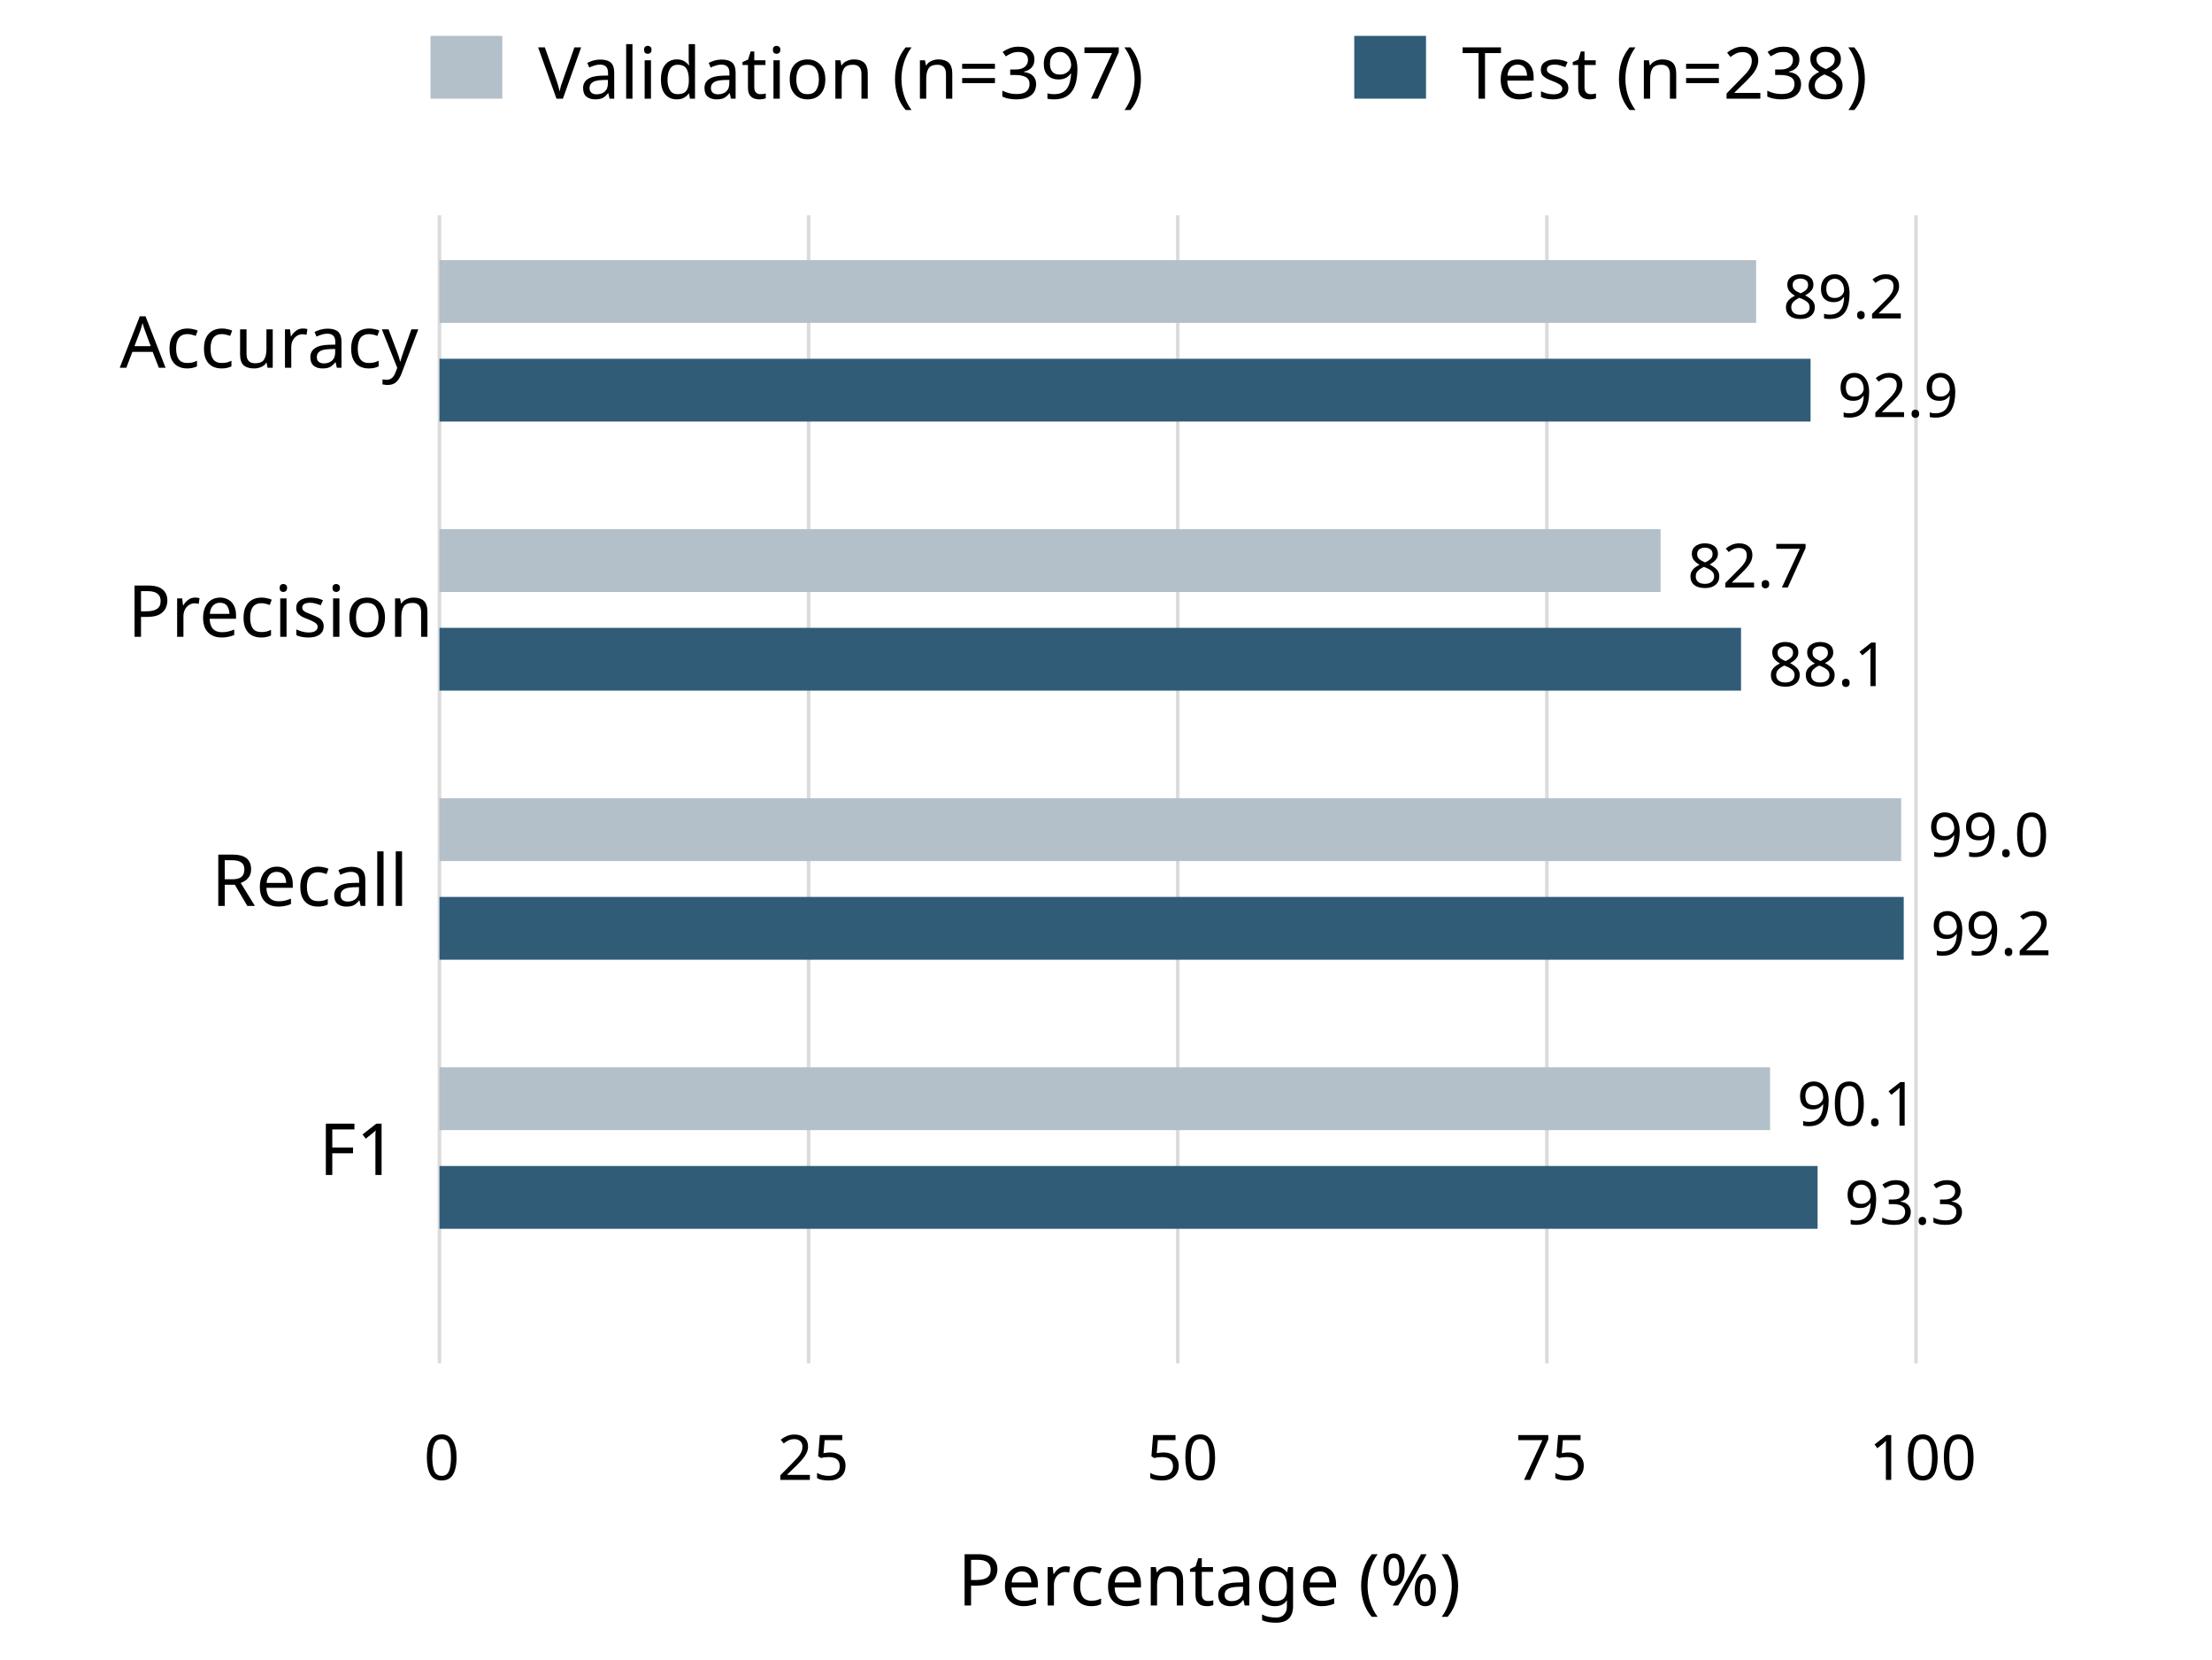
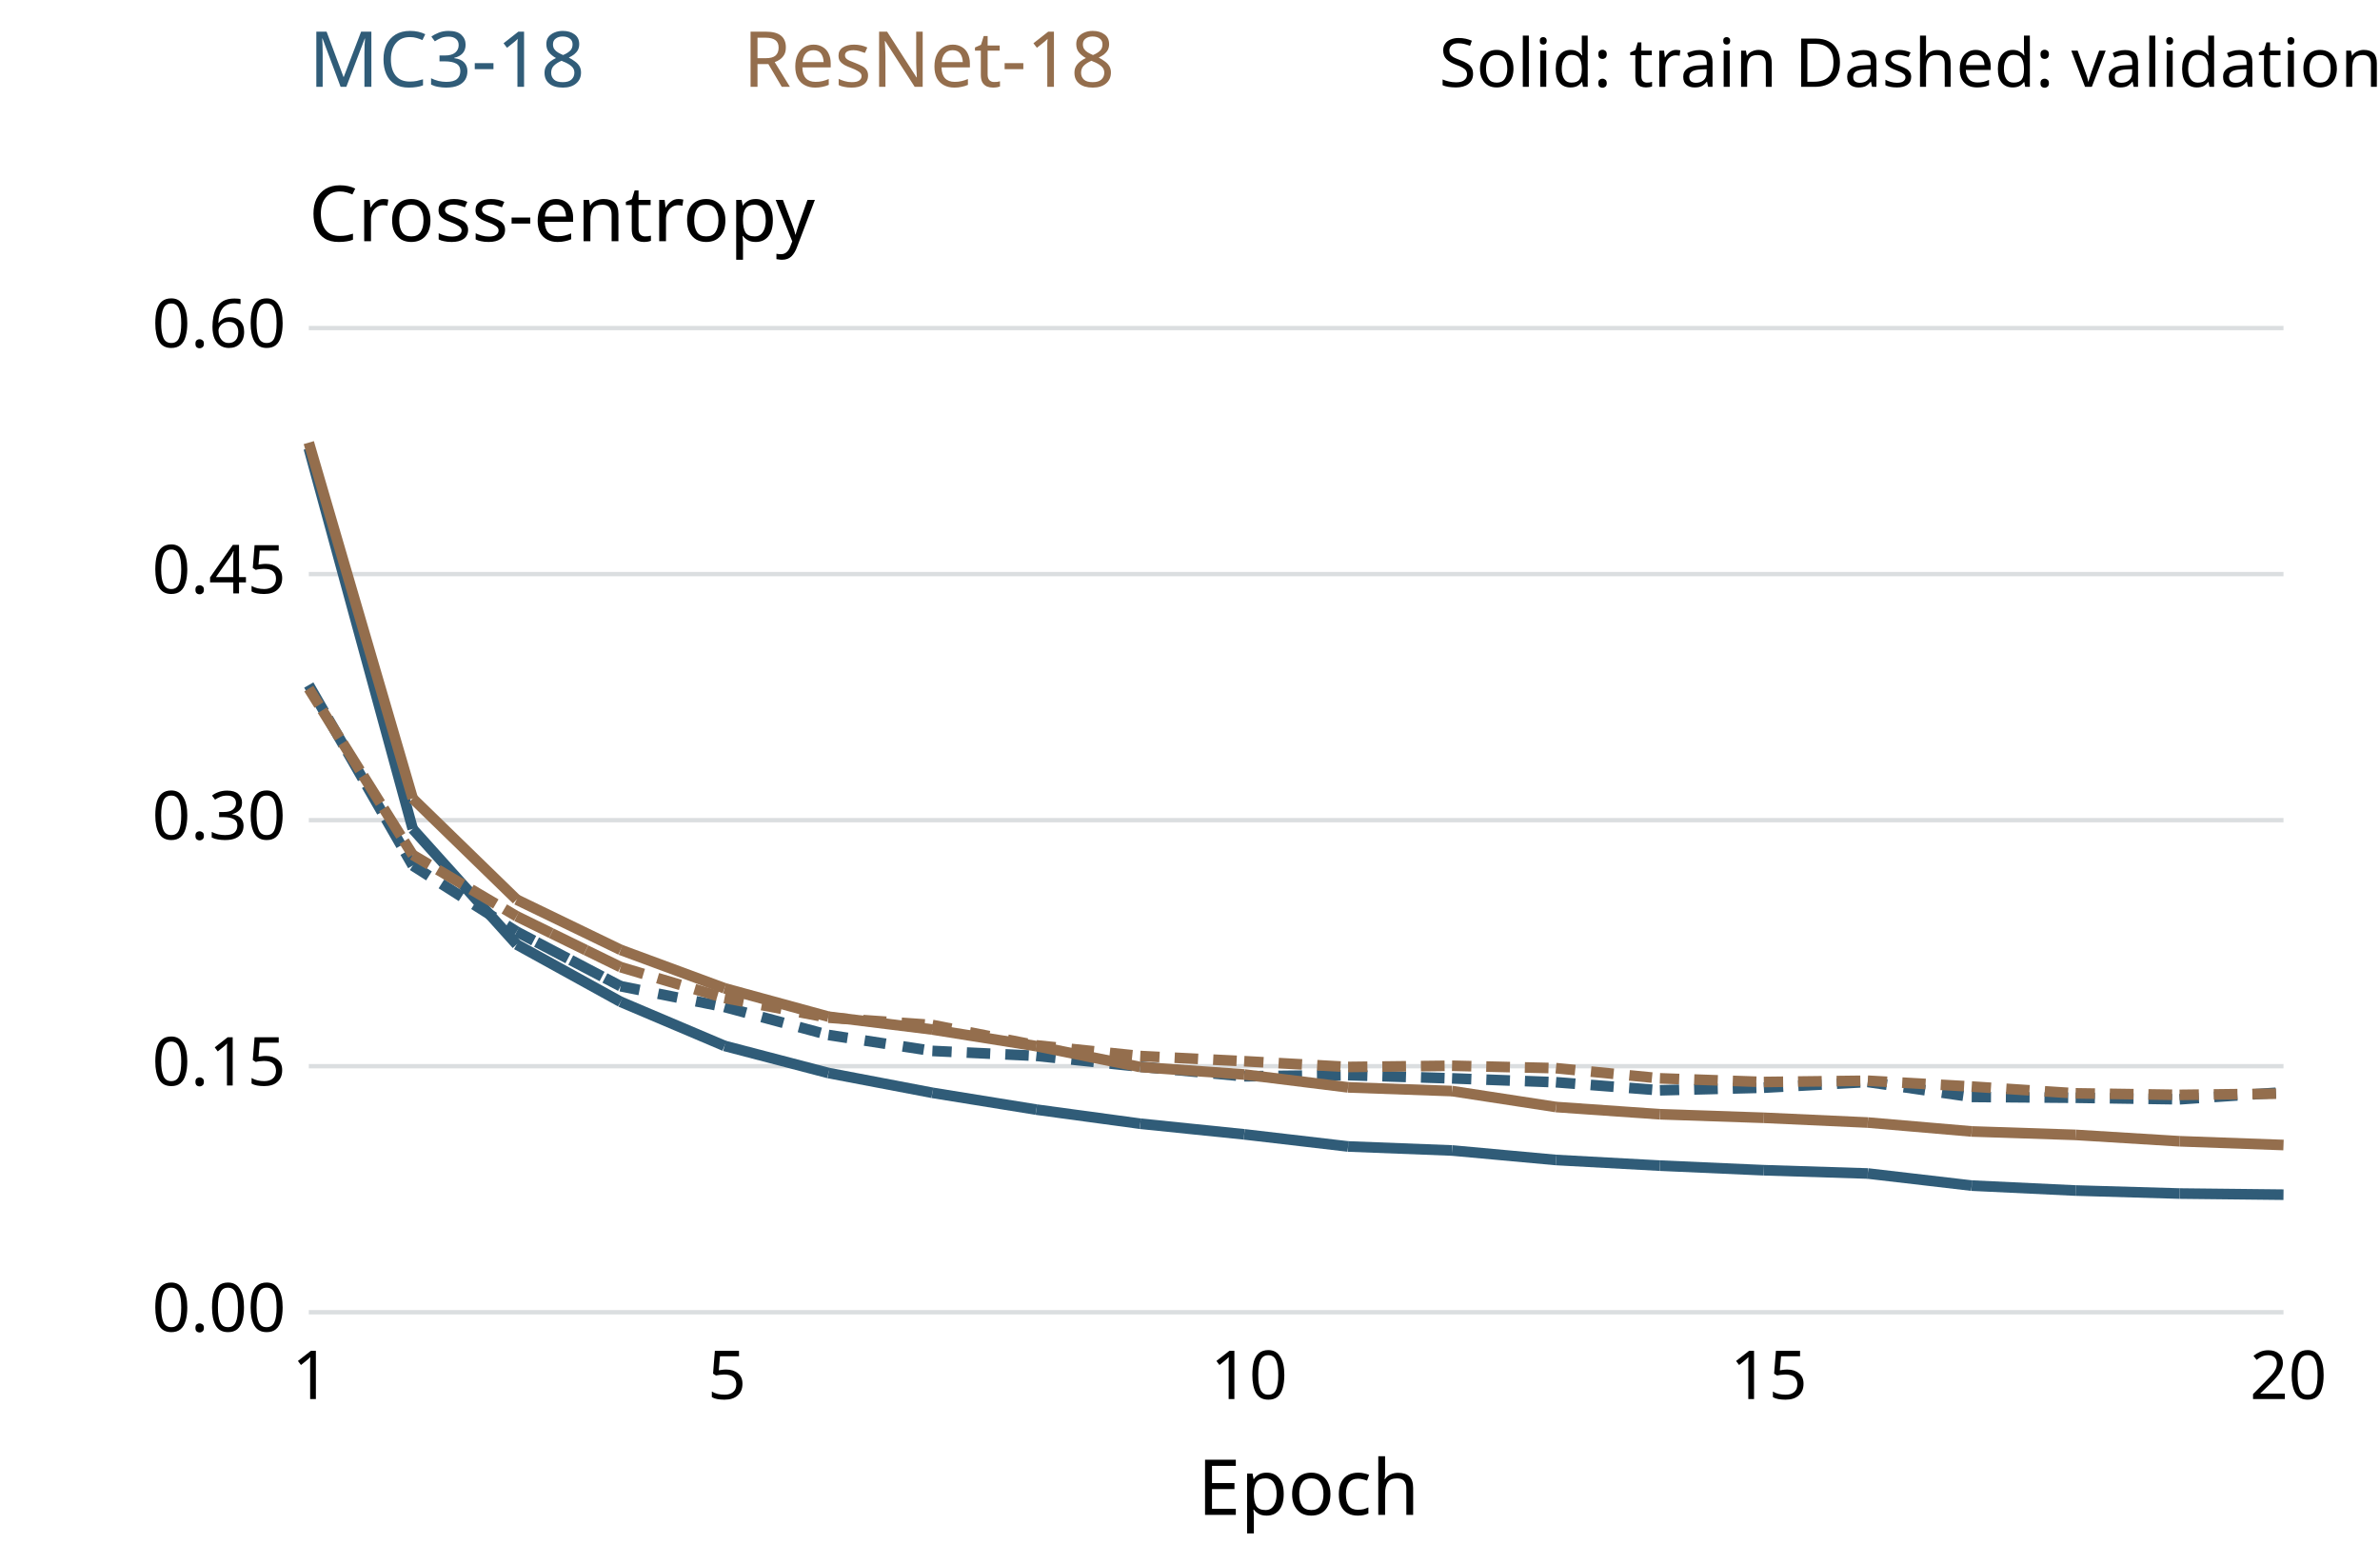
- <svg xmlns="http://www.w3.org/2000/svg" width="246.638" height="185" preserveAspectRatio="xMinYMin meet" viewBox="0 0 246 185" version="1.0" fill-rule="evenodd">
+ <svg xmlns="http://www.w3.org/2000/svg" width="246.638" height="160" preserveAspectRatio="xMinYMin meet" viewBox="0 0 246 160" version="1.0" fill-rule="evenodd">
  <clipPath id="clip">
-     <rect x="0" y="0" width="246.638" height="185" />
+     <rect x="0" y="0" width="246.638" height="160" />
  </clipPath>
-   <g id="group" transform="scale(1,-1) translate(0,-185)" style="clip-path: url(#clip)">
+   <g id="group" transform="scale(1,-1) translate(0,-160)" style="clip-path: url(#clip)">
    <g transform="">
-       <path d="M 49,33 L 49,161 Z" style="stroke: rgb(86%,86%,86%); stroke-linecap: butt; stroke-width: 0.4;" />
-       <text x="47.25" y="20" style="font-family: Times-Roman; font-size: 7px;fill: rgb(0%,0%,0%); stroke:none;" transform="translate(0,40) scale(1,-1)">0</text>
-       <path d="M 90.159,33 L 90.159,161 Z" style="stroke: rgb(86%,86%,86%); stroke-linecap: butt; stroke-width: 0.4;" />
-       <text x="86.659" y="20" style="font-family: Times-Roman; font-size: 7px;fill: rgb(0%,0%,0%); stroke:none;" transform="translate(0,40) scale(1,-1)">25</text>
-       <path d="M 131.319,33 L 131.319,161 Z" style="stroke: rgb(86%,86%,86%); stroke-linecap: butt; stroke-width: 0.4;" />
-       <text x="127.819" y="20" style="font-family: Times-Roman; font-size: 7px;fill: rgb(0%,0%,0%); stroke:none;" transform="translate(0,40) scale(1,-1)">50</text>
-       <path d="M 172.478,33 L 172.478,161 Z" style="stroke: rgb(86%,86%,86%); stroke-linecap: butt; stroke-width: 0.4;" />
-       <text x="168.978" y="20" style="font-family: Times-Roman; font-size: 7px;fill: rgb(0%,0%,0%); stroke:none;" transform="translate(0,40) scale(1,-1)">75</text>
-       <path d="M 213.638,33 L 213.638,161 Z" style="stroke: rgb(86%,86%,86%); stroke-linecap: butt; stroke-width: 0.4;" />
-       <text x="208.388" y="20" style="font-family: Times-Roman; font-size: 7px;fill: rgb(0%,0%,0%); stroke:none;" transform="translate(0,40) scale(1,-1)">100</text>
-       <text x="13.352" y="144" style="font-family: Times-Roman; font-size: 8px;fill: rgb(0%,0%,0%); stroke:none;" transform="translate(0,288) scale(1,-1)">Accuracy</text>
-       <rect x="49" y="149" width="146.806" height="7" style="stroke: none; stroke-linecap: butt; stroke-width: 1; fill: rgb(70%,75%,79%); fill-rule: evenodd;" />
-       <text x="198.806" y="149.5" style="font-family: Times-Roman; font-size: 6.8px;fill: rgb(0%,0%,0%); stroke:none;" transform="translate(0,299) scale(1,-1)">89.2</text>
-       <rect x="49" y="138" width="152.878" height="7" style="stroke: none; stroke-linecap: butt; stroke-width: 1; fill: rgb(19%,36%,47%); fill-rule: evenodd;" />
-       <text x="204.878" y="138.5" style="font-family: Times-Roman; font-size: 6.8px;fill: rgb(0%,0%,0%); stroke:none;" transform="translate(0,277) scale(1,-1)">92.9</text>
-       <text x="14.224" y="114" style="font-family: Times-Roman; font-size: 8px;fill: rgb(0%,0%,0%); stroke:none;" transform="translate(0,228) scale(1,-1)">Precision</text>
-       <rect x="49" y="119" width="136.156" height="7" style="stroke: none; stroke-linecap: butt; stroke-width: 1; fill: rgb(70%,75%,79%); fill-rule: evenodd;" />
-       <text x="188.156" y="119.5" style="font-family: Times-Roman; font-size: 6.8px;fill: rgb(0%,0%,0%); stroke:none;" transform="translate(0,239) scale(1,-1)">82.7</text>
-       <rect x="49" y="108" width="145.125" height="7" style="stroke: none; stroke-linecap: butt; stroke-width: 1; fill: rgb(19%,36%,47%); fill-rule: evenodd;" />
-       <text x="197.125" y="108.5" style="font-family: Times-Roman; font-size: 6.8px;fill: rgb(0%,0%,0%); stroke:none;" transform="translate(0,217) scale(1,-1)">88.1</text>
-       <text x="23.56" y="84" style="font-family: Times-Roman; font-size: 8px;fill: rgb(0%,0%,0%); stroke:none;" transform="translate(0,168) scale(1,-1)">Recall</text>
-       <rect x="49" y="89" width="162.975" height="7" style="stroke: none; stroke-linecap: butt; stroke-width: 1; fill: rgb(70%,75%,79%); fill-rule: evenodd;" />
-       <text x="214.975" y="89.5" style="font-family: Times-Roman; font-size: 6.8px;fill: rgb(0%,0%,0%); stroke:none;" transform="translate(0,179) scale(1,-1)">99.0</text>
-       <rect x="49" y="78" width="163.266" height="7" style="stroke: none; stroke-linecap: butt; stroke-width: 1; fill: rgb(19%,36%,47%); fill-rule: evenodd;" />
-       <text x="215.266" y="78.5" style="font-family: Times-Roman; font-size: 6.8px;fill: rgb(0%,0%,0%); stroke:none;" transform="translate(0,157) scale(1,-1)">99.2</text>
-       <text x="35.552" y="54" style="font-family: Times-Roman; font-size: 8px;fill: rgb(0%,0%,0%); stroke:none;" transform="translate(0,108) scale(1,-1)">F1</text>
-       <rect x="49" y="59" width="148.363" height="7" style="stroke: none; stroke-linecap: butt; stroke-width: 1; fill: rgb(70%,75%,79%); fill-rule: evenodd;" />
-       <text x="200.363" y="59.5" style="font-family: Times-Roman; font-size: 6.8px;fill: rgb(0%,0%,0%); stroke:none;" transform="translate(0,119) scale(1,-1)">90.1</text>
-       <rect x="49" y="48" width="153.662" height="7" style="stroke: none; stroke-linecap: butt; stroke-width: 1; fill: rgb(19%,36%,47%); fill-rule: evenodd;" />
-       <text x="205.662" y="48.5" style="font-family: Times-Roman; font-size: 6.8px;fill: rgb(0%,0%,0%); stroke:none;" transform="translate(0,97) scale(1,-1)">93.3</text>
-       <rect x="48" y="174" width="8" height="7" style="stroke: none; stroke-linecap: butt; stroke-width: 1; fill: rgb(70%,75%,79%); fill-rule: evenodd;" />
-       <text x="60" y="174" style="font-family: Times-Roman; font-size: 8px;fill: rgb(0%,0%,0%); stroke:none;" transform="translate(0,348) scale(1,-1)">Validation (n=397)</text>
-       <rect x="151" y="174" width="8" height="7" style="stroke: none; stroke-linecap: butt; stroke-width: 1; fill: rgb(19%,36%,47%); fill-rule: evenodd;" />
-       <text x="163" y="174" style="font-family: Times-Roman; font-size: 8px;fill: rgb(0%,0%,0%); stroke:none;" transform="translate(0,348) scale(1,-1)">Test (n=238)</text>
-       <text x="106.775" y="6" style="font-family: Times-Roman; font-size: 8px;fill: rgb(0%,0%,0%); stroke:none;" transform="translate(0,12) scale(1,-1)">Percentage (%)</text>
+       <path d="M 32,24 L 236.638,24 Z" style="stroke: rgb(86%,87%,88%); stroke-linecap: butt; stroke-width: 0.45;" />
+       <text x="15.75" y="22.0" style="font-family: Times-Roman; font-size: 7px;fill: rgb(0%,0%,0%); stroke:none;" transform="translate(0,44) scale(1,-1)">0.00</text>
+       <path d="M 32,49.5 L 236.638,49.5 Z" style="stroke: rgb(86%,87%,88%); stroke-linecap: butt; stroke-width: 0.45;" />
+       <text x="15.75" y="47.5" style="font-family: Times-Roman; font-size: 7px;fill: rgb(0%,0%,0%); stroke:none;" transform="translate(0,95) scale(1,-1)">0.15</text>
+       <path d="M 32,75 L 236.638,75 Z" style="stroke: rgb(86%,87%,88%); stroke-linecap: butt; stroke-width: 0.45;" />
+       <text x="15.75" y="73.0" style="font-family: Times-Roman; font-size: 7px;fill: rgb(0%,0%,0%); stroke:none;" transform="translate(0,146) scale(1,-1)">0.30</text>
+       <path d="M 32,100.5 L 236.638,100.5 Z" style="stroke: rgb(86%,87%,88%); stroke-linecap: butt; stroke-width: 0.45;" />
+       <text x="15.75" y="98.5" style="font-family: Times-Roman; font-size: 7px;fill: rgb(0%,0%,0%); stroke:none;" transform="translate(0,197) scale(1,-1)">0.45</text>
+       <path d="M 32,126 L 236.638,126 Z" style="stroke: rgb(86%,87%,88%); stroke-linecap: butt; stroke-width: 0.45;" />
+       <text x="15.75" y="124.0" style="font-family: Times-Roman; font-size: 7px;fill: rgb(0%,0%,0%); stroke:none;" transform="translate(0,248) scale(1,-1)">0.60</text>
+       <text x="30.25" y="15" style="font-family: Times-Roman; font-size: 7px;fill: rgb(0%,0%,0%); stroke:none;" transform="translate(0,30) scale(1,-1)">1</text>
+       <text x="73.332" y="15" style="font-family: Times-Roman; font-size: 7px;fill: rgb(0%,0%,0%); stroke:none;" transform="translate(0,30) scale(1,-1)">5</text>
+       <text x="125.434" y="15" style="font-family: Times-Roman; font-size: 7px;fill: rgb(0%,0%,0%); stroke:none;" transform="translate(0,30) scale(1,-1)">10</text>
+       <text x="179.286" y="15" style="font-family: Times-Roman; font-size: 7px;fill: rgb(0%,0%,0%); stroke:none;" transform="translate(0,30) scale(1,-1)">15</text>
+       <text x="233.138" y="15" style="font-family: Times-Roman; font-size: 7px;fill: rgb(0%,0%,0%); stroke:none;" transform="translate(0,30) scale(1,-1)">20</text>
+       <path d="M 32,113.543 L 42.77,74.088 Z" style="stroke: rgb(19%,36%,47%); stroke-linecap: butt; stroke-width: 1.1;" />
+       <path d="M 42.77,74.088 L 53.541,62.116 Z" style="stroke: rgb(19%,36%,47%); stroke-linecap: butt; stroke-width: 1.1;" />
+       <path d="M 53.541,62.116 L 64.311,56.174 Z" style="stroke: rgb(19%,36%,47%); stroke-linecap: butt; stroke-width: 1.1;" />
+       <path d="M 64.311,56.174 L 75.082,51.606 Z" style="stroke: rgb(19%,36%,47%); stroke-linecap: butt; stroke-width: 1.1;" />
+       <path d="M 75.082,51.606 L 85.852,48.793 Z" style="stroke: rgb(19%,36%,47%); stroke-linecap: butt; stroke-width: 1.1;" />
+       <path d="M 85.852,48.793 L 96.622,46.741 Z" style="stroke: rgb(19%,36%,47%); stroke-linecap: butt; stroke-width: 1.1;" />
+       <path d="M 96.622,46.741 L 107.393,45.001 Z" style="stroke: rgb(19%,36%,47%); stroke-linecap: butt; stroke-width: 1.1;" />
+       <path d="M 107.393,45.001 L 118.163,43.539 Z" style="stroke: rgb(19%,36%,47%); stroke-linecap: butt; stroke-width: 1.1;" />
+       <path d="M 118.163,43.539 L 128.934,42.437 Z" style="stroke: rgb(19%,36%,47%); stroke-linecap: butt; stroke-width: 1.1;" />
+       <path d="M 128.934,42.437 L 139.704,41.181 Z" style="stroke: rgb(19%,36%,47%); stroke-linecap: butt; stroke-width: 1.1;" />
+       <path d="M 139.704,41.181 L 150.475,40.765 Z" style="stroke: rgb(19%,36%,47%); stroke-linecap: butt; stroke-width: 1.1;" />
+       <path d="M 150.475,40.765 L 161.245,39.78 Z" style="stroke: rgb(19%,36%,47%); stroke-linecap: butt; stroke-width: 1.1;" />
+       <path d="M 161.245,39.78 L 172.015,39.195 Z" style="stroke: rgb(19%,36%,47%); stroke-linecap: butt; stroke-width: 1.1;" />
+       <path d="M 172.015,39.195 L 182.786,38.719 Z" style="stroke: rgb(19%,36%,47%); stroke-linecap: butt; stroke-width: 1.1;" />
+       <path d="M 182.786,38.719 L 193.556,38.379 Z" style="stroke: rgb(19%,36%,47%); stroke-linecap: butt; stroke-width: 1.1;" />
+       <path d="M 193.556,38.379 L 204.327,37.125 Z" style="stroke: rgb(19%,36%,47%); stroke-linecap: butt; stroke-width: 1.1;" />
+       <path d="M 204.327,37.125 L 215.097,36.614 Z" style="stroke: rgb(19%,36%,47%); stroke-linecap: butt; stroke-width: 1.1;" />
+       <path d="M 215.097,36.614 L 225.867,36.302 Z" style="stroke: rgb(19%,36%,47%); stroke-linecap: butt; stroke-width: 1.1;" />
+       <path d="M 225.867,36.302 L 236.638,36.185 Z" style="stroke: rgb(19%,36%,47%); stroke-linecap: butt; stroke-width: 1.1;" />
+       <path d="M 32,89.006 L 42.77,70.295 Z" style="stroke: rgb(19%,36%,47%); stroke-linecap: butt; stroke-width: 1.1; stroke-dasharray: 2, 2;" />
+       <path d="M 42.77,70.295 L 53.541,63.445 Z" style="stroke: rgb(19%,36%,47%); stroke-linecap: butt; stroke-width: 1.1; stroke-dasharray: 2, 2;" />
+       <path d="M 53.541,63.445 L 64.311,57.789 Z" style="stroke: rgb(19%,36%,47%); stroke-linecap: butt; stroke-width: 1.1; stroke-dasharray: 2, 2;" />
+       <path d="M 64.311,57.789 L 75.082,55.639 Z" style="stroke: rgb(19%,36%,47%); stroke-linecap: butt; stroke-width: 1.1; stroke-dasharray: 2, 2;" />
+       <path d="M 75.082,55.639 L 85.852,52.736 Z" style="stroke: rgb(19%,36%,47%); stroke-linecap: butt; stroke-width: 1.1; stroke-dasharray: 2, 2;" />
+       <path d="M 85.852,52.736 L 96.622,51.083 Z" style="stroke: rgb(19%,36%,47%); stroke-linecap: butt; stroke-width: 1.1; stroke-dasharray: 2, 2;" />
+       <path d="M 96.622,51.083 L 107.393,50.573 Z" style="stroke: rgb(19%,36%,47%); stroke-linecap: butt; stroke-width: 1.1; stroke-dasharray: 2, 2;" />
+       <path d="M 107.393,50.573 L 118.163,49.449 Z" style="stroke: rgb(19%,36%,47%); stroke-linecap: butt; stroke-width: 1.1; stroke-dasharray: 2, 2;" />
+       <path d="M 118.163,49.449 L 128.934,48.455 Z" style="stroke: rgb(19%,36%,47%); stroke-linecap: butt; stroke-width: 1.1; stroke-dasharray: 2, 2;" />
+       <path d="M 128.934,48.455 L 139.704,48.574 Z" style="stroke: rgb(19%,36%,47%); stroke-linecap: butt; stroke-width: 1.1; stroke-dasharray: 2, 2;" />
+       <path d="M 139.704,48.574 L 150.475,48.239 Z" style="stroke: rgb(19%,36%,47%); stroke-linecap: butt; stroke-width: 1.1; stroke-dasharray: 2, 2;" />
+       <path d="M 150.475,48.239 L 161.245,47.837 Z" style="stroke: rgb(19%,36%,47%); stroke-linecap: butt; stroke-width: 1.1; stroke-dasharray: 2, 2;" />
+       <path d="M 161.245,47.837 L 172.015,47.002 Z" style="stroke: rgb(19%,36%,47%); stroke-linecap: butt; stroke-width: 1.1; stroke-dasharray: 2, 2;" />
+       <path d="M 172.015,47.002 L 182.786,47.274 Z" style="stroke: rgb(19%,36%,47%); stroke-linecap: butt; stroke-width: 1.1; stroke-dasharray: 2, 2;" />
+       <path d="M 182.786,47.274 L 193.556,47.866 Z" style="stroke: rgb(19%,36%,47%); stroke-linecap: butt; stroke-width: 1.1; stroke-dasharray: 2, 2;" />
+       <path d="M 193.556,47.866 L 204.327,46.316 Z" style="stroke: rgb(19%,36%,47%); stroke-linecap: butt; stroke-width: 1.1; stroke-dasharray: 2, 2;" />
+       <path d="M 204.327,46.316 L 215.097,46.23 Z" style="stroke: rgb(19%,36%,47%); stroke-linecap: butt; stroke-width: 1.1; stroke-dasharray: 2, 2;" />
+       <path d="M 215.097,46.23 L 225.867,46.071 Z" style="stroke: rgb(19%,36%,47%); stroke-linecap: butt; stroke-width: 1.1; stroke-dasharray: 2, 2;" />
+       <path d="M 225.867,46.071 L 236.638,46.797 Z" style="stroke: rgb(19%,36%,47%); stroke-linecap: butt; stroke-width: 1.1; stroke-dasharray: 2, 2;" />
+       <path d="M 32,114.128 L 42.77,77.243 Z" style="stroke: rgb(58%,43%,30%); stroke-linecap: butt; stroke-width: 1.1;" />
+       <path d="M 42.77,77.243 L 53.541,66.764 Z" style="stroke: rgb(58%,43%,30%); stroke-linecap: butt; stroke-width: 1.1;" />
+       <path d="M 53.541,66.764 L 64.311,61.558 Z" style="stroke: rgb(58%,43%,30%); stroke-linecap: butt; stroke-width: 1.1;" />
+       <path d="M 64.311,61.558 L 75.082,57.576 Z" style="stroke: rgb(58%,43%,30%); stroke-linecap: butt; stroke-width: 1.1;" />
+       <path d="M 75.082,57.576 L 85.852,54.633 Z" style="stroke: rgb(58%,43%,30%); stroke-linecap: butt; stroke-width: 1.1;" />
+       <path d="M 85.852,54.633 L 96.622,53.3 Z" style="stroke: rgb(58%,43%,30%); stroke-linecap: butt; stroke-width: 1.1;" />
+       <path d="M 96.622,53.3 L 107.393,51.581 Z" style="stroke: rgb(58%,43%,30%); stroke-linecap: butt; stroke-width: 1.1;" />
+       <path d="M 107.393,51.581 L 118.163,49.414 Z" style="stroke: rgb(58%,43%,30%); stroke-linecap: butt; stroke-width: 1.1;" />
+       <path d="M 118.163,49.414 L 128.934,48.64 Z" style="stroke: rgb(58%,43%,30%); stroke-linecap: butt; stroke-width: 1.1;" />
+       <path d="M 128.934,48.64 L 139.704,47.305 Z" style="stroke: rgb(58%,43%,30%); stroke-linecap: butt; stroke-width: 1.1;" />
+       <path d="M 139.704,47.305 L 150.475,46.923 Z" style="stroke: rgb(58%,43%,30%); stroke-linecap: butt; stroke-width: 1.1;" />
+       <path d="M 150.475,46.923 L 161.245,45.27 Z" style="stroke: rgb(58%,43%,30%); stroke-linecap: butt; stroke-width: 1.1;" />
+       <path d="M 161.245,45.27 L 172.015,44.52 Z" style="stroke: rgb(58%,43%,30%); stroke-linecap: butt; stroke-width: 1.1;" />
+       <path d="M 172.015,44.52 L 182.786,44.153 Z" style="stroke: rgb(58%,43%,30%); stroke-linecap: butt; stroke-width: 1.1;" />
+       <path d="M 182.786,44.153 L 193.556,43.661 Z" style="stroke: rgb(58%,43%,30%); stroke-linecap: butt; stroke-width: 1.1;" />
+       <path d="M 193.556,43.661 L 204.327,42.738 Z" style="stroke: rgb(58%,43%,30%); stroke-linecap: butt; stroke-width: 1.1;" />
+       <path d="M 204.327,42.738 L 215.097,42.381 Z" style="stroke: rgb(58%,43%,30%); stroke-linecap: butt; stroke-width: 1.1;" />
+       <path d="M 215.097,42.381 L 225.867,41.72 Z" style="stroke: rgb(58%,43%,30%); stroke-linecap: butt; stroke-width: 1.1;" />
+       <path d="M 225.867,41.72 L 236.638,41.331 Z" style="stroke: rgb(58%,43%,30%); stroke-linecap: butt; stroke-width: 1.1;" />
+       <path d="M 32,88.632 L 42.77,71.399 Z" style="stroke: rgb(58%,43%,30%); stroke-linecap: butt; stroke-width: 1.1; stroke-dasharray: 2, 2;" />
+       <path d="M 42.77,71.399 L 53.541,65.039 Z" style="stroke: rgb(58%,43%,30%); stroke-linecap: butt; stroke-width: 1.1; stroke-dasharray: 2, 2;" />
+       <path d="M 53.541,65.039 L 64.311,59.768 Z" style="stroke: rgb(58%,43%,30%); stroke-linecap: butt; stroke-width: 1.1; stroke-dasharray: 2, 2;" />
+       <path d="M 64.311,59.768 L 75.082,56.568 Z" style="stroke: rgb(58%,43%,30%); stroke-linecap: butt; stroke-width: 1.1; stroke-dasharray: 2, 2;" />
+       <path d="M 75.082,56.568 L 85.852,54.528 Z" style="stroke: rgb(58%,43%,30%); stroke-linecap: butt; stroke-width: 1.1; stroke-dasharray: 2, 2;" />
+       <path d="M 85.852,54.528 L 96.622,53.771 Z" style="stroke: rgb(58%,43%,30%); stroke-linecap: butt; stroke-width: 1.1; stroke-dasharray: 2, 2;" />
+       <path d="M 96.622,53.771 L 107.393,51.66 Z" style="stroke: rgb(58%,43%,30%); stroke-linecap: butt; stroke-width: 1.1; stroke-dasharray: 2, 2;" />
+       <path d="M 107.393,51.66 L 118.163,50.554 Z" style="stroke: rgb(58%,43%,30%); stroke-linecap: butt; stroke-width: 1.1; stroke-dasharray: 2, 2;" />
+       <path d="M 118.163,50.554 L 128.934,50.018 Z" style="stroke: rgb(58%,43%,30%); stroke-linecap: butt; stroke-width: 1.1; stroke-dasharray: 2, 2;" />
+       <path d="M 128.934,50.018 L 139.704,49.422 Z" style="stroke: rgb(58%,43%,30%); stroke-linecap: butt; stroke-width: 1.1; stroke-dasharray: 2, 2;" />
+       <path d="M 139.704,49.422 L 150.475,49.546 Z" style="stroke: rgb(58%,43%,30%); stroke-linecap: butt; stroke-width: 1.1; stroke-dasharray: 2, 2;" />
+       <path d="M 150.475,49.546 L 161.245,49.295 Z" style="stroke: rgb(58%,43%,30%); stroke-linecap: butt; stroke-width: 1.1; stroke-dasharray: 2, 2;" />
+       <path d="M 161.245,49.295 L 172.015,48.241 Z" style="stroke: rgb(58%,43%,30%); stroke-linecap: butt; stroke-width: 1.1; stroke-dasharray: 2, 2;" />
+       <path d="M 172.015,48.241 L 182.786,47.865 Z" style="stroke: rgb(58%,43%,30%); stroke-linecap: butt; stroke-width: 1.1; stroke-dasharray: 2, 2;" />
+       <path d="M 182.786,47.865 L 193.556,47.995 Z" style="stroke: rgb(58%,43%,30%); stroke-linecap: butt; stroke-width: 1.1; stroke-dasharray: 2, 2;" />
+       <path d="M 193.556,47.995 L 204.327,47.392 Z" style="stroke: rgb(58%,43%,30%); stroke-linecap: butt; stroke-width: 1.1; stroke-dasharray: 2, 2;" />
+       <path d="M 204.327,47.392 L 215.097,46.687 Z" style="stroke: rgb(58%,43%,30%); stroke-linecap: butt; stroke-width: 1.1; stroke-dasharray: 2, 2;" />
+       <path d="M 215.097,46.687 L 225.867,46.529 Z" style="stroke: rgb(58%,43%,30%); stroke-linecap: butt; stroke-width: 1.1; stroke-dasharray: 2, 2;" />
+       <path d="M 225.867,46.529 L 236.638,46.659 Z" style="stroke: rgb(58%,43%,30%); stroke-linecap: butt; stroke-width: 1.1; stroke-dasharray: 2, 2;" />
+       <text x="32" y="135" style="font-family: Times-Roman; font-size: 8px;fill: rgb(0%,0%,0%); stroke:none;" transform="translate(0,270) scale(1,-1)">Cross-entropy</text>
+       <text x="124.099" y="3" style="font-family: Times-Roman; font-size: 8px;fill: rgb(0%,0%,0%); stroke:none;" transform="translate(0,6) scale(1,-1)">Epoch</text>
+       <text x="32" y="151" style="font-family: Times-Bold; font-size: 8px;fill: rgb(19%,36%,47%); stroke:none;" transform="translate(0,302) scale(1,-1)">MC3-18</text>
+       <text x="77" y="151" style="font-family: Times-Bold; font-size: 8px;fill: rgb(58%,43%,30%); stroke:none;" transform="translate(0,302) scale(1,-1)">ResNet-18</text>
+       <text x="149.138" y="151" style="font-family: Times-Roman; font-size: 7px;fill: rgb(0%,0%,0%); stroke:none;" transform="translate(0,302) scale(1,-1)">Solid: train  Dashed: validation</text>
    </g>
  </g>
</svg>
